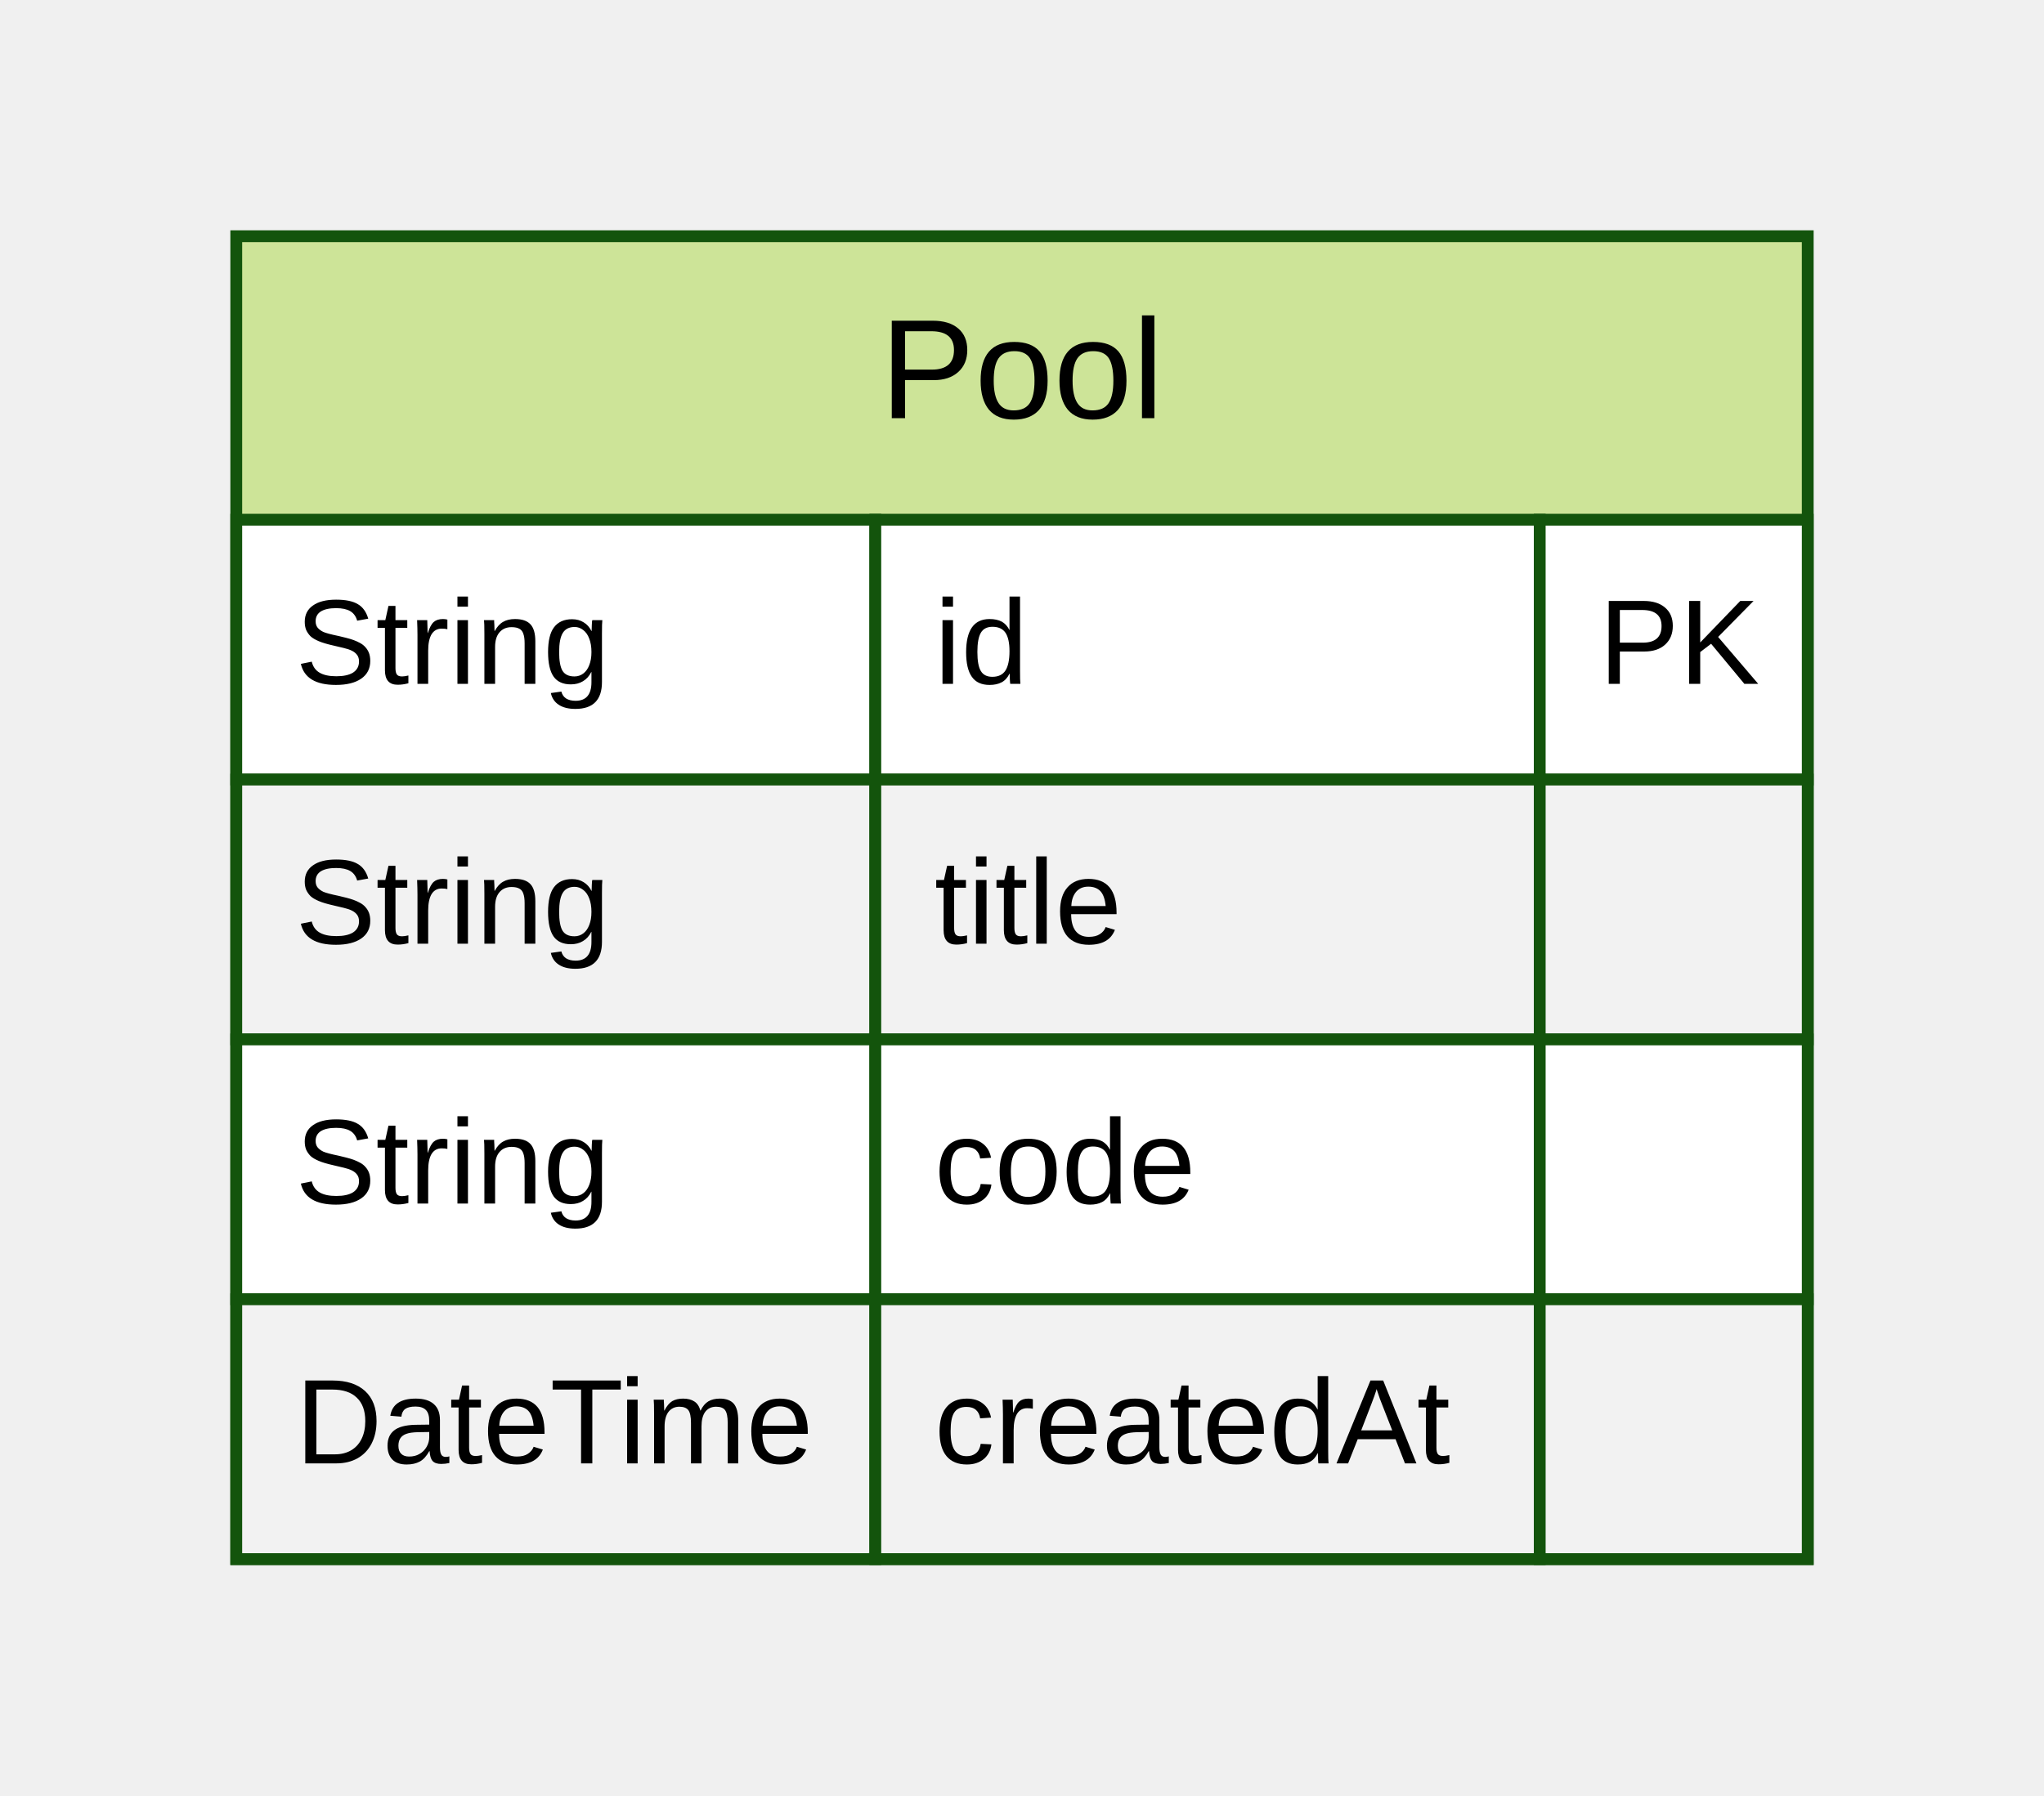
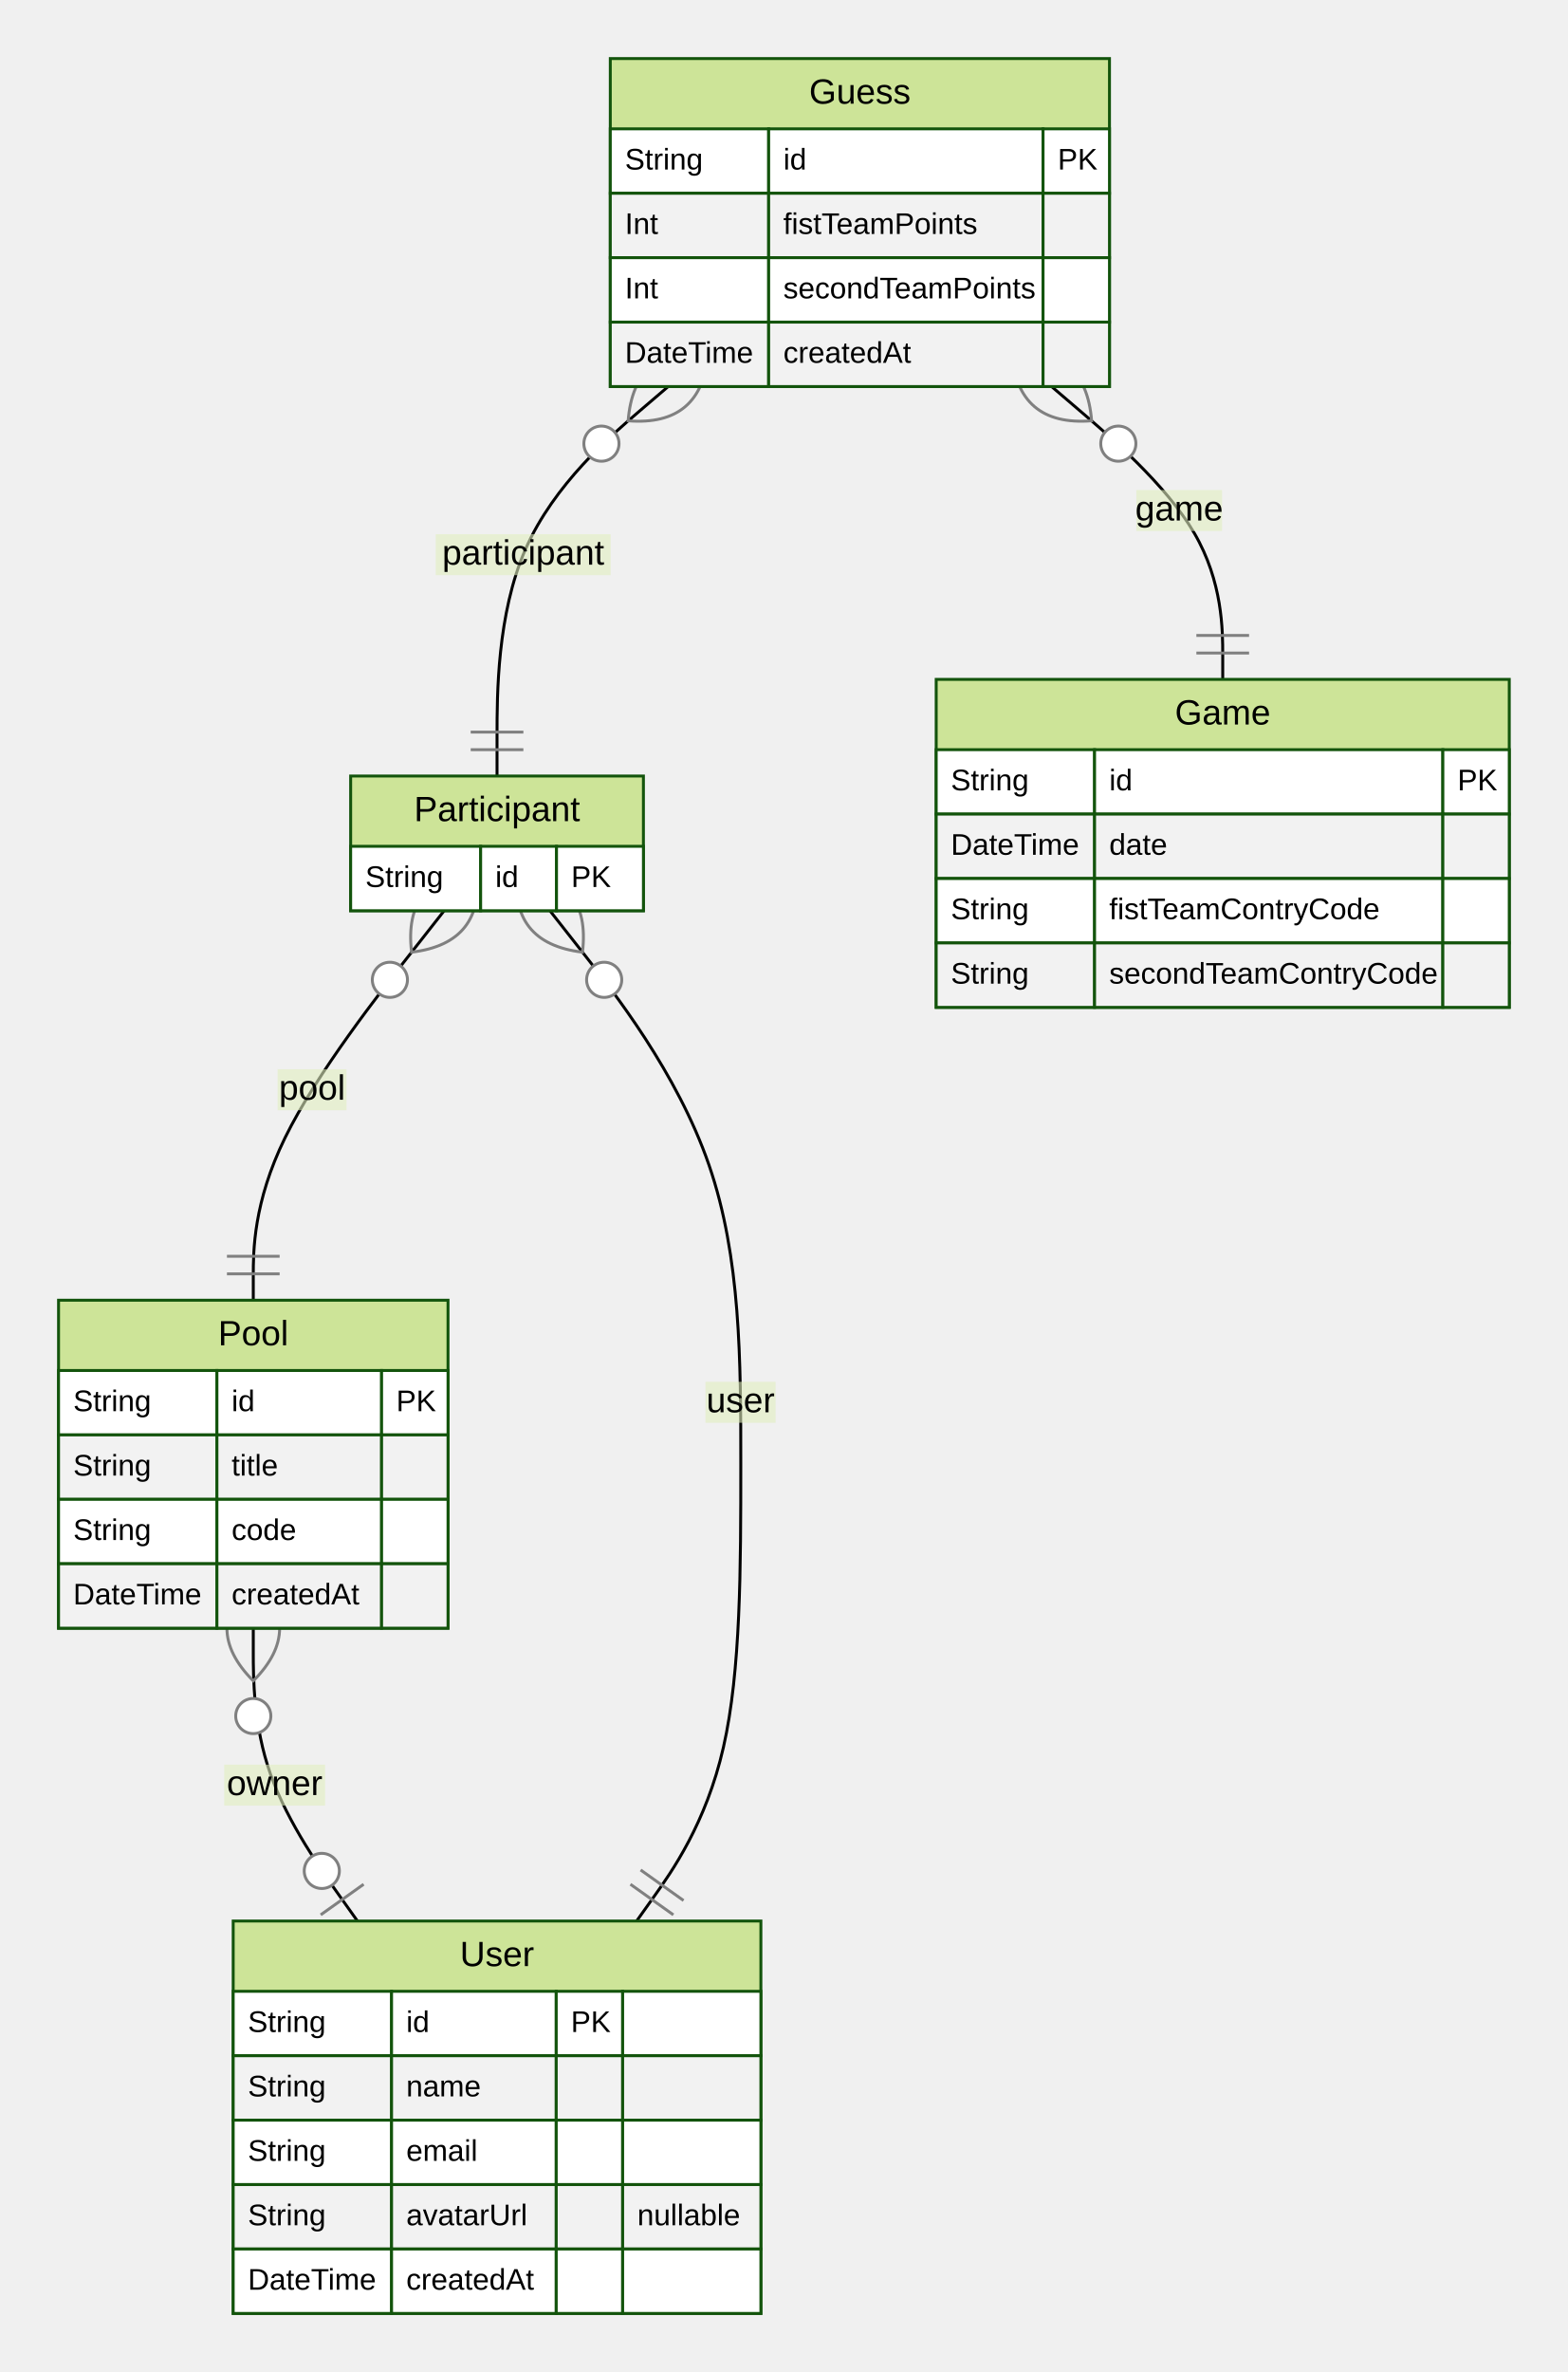
- <svg xmlns="http://www.w3.org/2000/svg" aria-labelledby="chart-title-mermaid-0 chart-desc-mermaid-0" role="img" viewBox="0 0 173.026 152" style="max-width: 173.026px; background-color: white;" width="100%" id="mermaid-0">
+ <svg xmlns="http://www.w3.org/2000/svg" aria-labelledby="chart-title-mermaid-0 chart-desc-mermaid-0" role="img" viewBox="0 0 535.509 810" style="max-width: 535.509px; background-color: white;" width="100%" id="mermaid-0">
  <style>#mermaid-0 {font-family:"trebuchet ms",verdana,arial,sans-serif;font-size:16px;fill:#000000;}#mermaid-0 .error-icon{fill:#552222;}#mermaid-0 .error-text{fill:#552222;stroke:#552222;}#mermaid-0 .edge-thickness-normal{stroke-width:2px;}#mermaid-0 .edge-thickness-thick{stroke-width:3.5px;}#mermaid-0 .edge-pattern-solid{stroke-dasharray:0;}#mermaid-0 .edge-pattern-dashed{stroke-dasharray:3;}#mermaid-0 .edge-pattern-dotted{stroke-dasharray:2;}#mermaid-0 .marker{fill:#000000;stroke:#000000;}#mermaid-0 .marker.cross{stroke:#000000;}#mermaid-0 svg{font-family:"trebuchet ms",verdana,arial,sans-serif;font-size:16px;}#mermaid-0 .entityBox{fill:#cde498;stroke:#13540c;}#mermaid-0 .attributeBoxOdd{fill:#ffffff;stroke:#13540c;}#mermaid-0 .attributeBoxEven{fill:#f2f2f2;stroke:#13540c;}#mermaid-0 .relationshipLabelBox{fill:hsl(78.158, 58.462%, 84.51%);opacity:0.7;background-color:hsl(78.158, 58.462%, 84.51%);}#mermaid-0 .relationshipLabelBox rect{opacity:0.5;}#mermaid-0 .relationshipLine{stroke:#000000;}#mermaid-0 :root{--mermaid-font-family:"trebuchet ms",verdana,arial,sans-serif;}</style>
  <g />
  <defs>
    <marker orient="auto" markerHeight="18" markerWidth="18" refY="9" refX="0" id="ONLY_ONE_START">
      <path d="M9,0 L9,18 M15,0 L15,18" fill="none" stroke="gray" />
    </marker>
  </defs>
  <defs>
    <marker orient="auto" markerHeight="18" markerWidth="18" refY="9" refX="18" id="ONLY_ONE_END">
      <path d="M3,0 L3,18 M9,0 L9,18" fill="none" stroke="gray" />
    </marker>
  </defs>
  <defs>
    <marker orient="auto" markerHeight="18" markerWidth="30" refY="9" refX="0" id="ZERO_OR_ONE_START">
      <circle r="6" cy="9" cx="21" fill="white" stroke="gray" />
      <path d="M9,0 L9,18" fill="none" stroke="gray" />
    </marker>
  </defs>
  <defs>
    <marker orient="auto" markerHeight="18" markerWidth="30" refY="9" refX="30" id="ZERO_OR_ONE_END">
      <circle r="6" cy="9" cx="9" fill="white" stroke="gray" />
      <path d="M21,0 L21,18" fill="none" stroke="gray" />
    </marker>
  </defs>
  <defs>
    <marker orient="auto" markerHeight="36" markerWidth="45" refY="18" refX="18" id="ONE_OR_MORE_START">
      <path d="M0,18 Q 18,0 36,18 Q 18,36 0,18 M42,9 L42,27" fill="none" stroke="gray" />
    </marker>
  </defs>
  <defs>
    <marker orient="auto" markerHeight="36" markerWidth="45" refY="18" refX="27" id="ONE_OR_MORE_END">
      <path d="M3,9 L3,27 M9,18 Q27,0 45,18 Q27,36 9,18" fill="none" stroke="gray" />
    </marker>
  </defs>
  <defs>
    <marker orient="auto" markerHeight="36" markerWidth="57" refY="18" refX="18" id="ZERO_OR_MORE_START">
      <circle r="6" cy="18" cx="48" fill="white" stroke="gray" />
      <path d="M0,18 Q18,0 36,18 Q18,36 0,18" fill="none" stroke="gray" />
    </marker>
  </defs>
  <defs>
    <marker orient="auto" markerHeight="36" markerWidth="57" refY="18" refX="39" id="ZERO_OR_MORE_END">
      <circle r="6" cy="18" cx="9" fill="white" stroke="gray" />
      <path d="M21,18 Q39,0 57,18 Q39,36 21,18" fill="none" stroke="gray" />
    </marker>
  </defs>
-   <g transform="translate(20,20 )" id="Pool">
+   <path marker-start="url(#ZERO_OR_MORE_START)" marker-end="url(#ZERO_OR_ONE_END)" fill="none" stroke="gray" d="M86.513,556L86.513,564.333C86.513,572.667,86.513,589.333,92.443,606C98.373,622.667,110.233,639.333,116.163,647.667L122.093,656" class="er relationshipLine" />
+   <path marker-start="url(#ZERO_OR_MORE_START)" marker-end="url(#ONLY_ONE_END)" fill="none" stroke="gray" d="M187.835,311L198.7,324.833C209.565,338.667,231.296,366.333,242.161,397.833C253.026,429.333,253.026,464.667,253.026,500C253.026,535.333,253.026,570.667,247.096,596.667C241.167,622.667,229.307,639.333,223.377,647.667L217.447,656" class="er relationshipLine" />
+   <path marker-start="url(#ZERO_OR_MORE_START)" marker-end="url(#ONLY_ONE_END)" fill="none" stroke="gray" d="M151.705,311L140.839,324.833C129.974,338.667,108.244,366.333,97.378,388.5C86.513,410.667,86.513,427.333,86.513,435.667L86.513,444" class="er relationshipLine" />
+   <path marker-start="url(#ZERO_OR_MORE_START)" marker-end="url(#ONLY_ONE_END)" fill="none" stroke="gray" d="M228.23,132L218.486,140.333C208.743,148.667,189.256,165.333,179.513,187.5C169.77,209.667,169.77,237.333,169.77,251.167L169.77,265" class="er relationshipLine" />
+   <path marker-start="url(#ZERO_OR_MORE_START)" marker-end="url(#ONLY_ONE_END)" fill="none" stroke="gray" d="M359.18,132L368.923,140.333C378.666,148.667,398.153,165.333,407.896,182C417.639,198.667,417.639,215.333,417.639,223.667L417.639,232" class="er relationshipLine" />
+   <g transform="translate(20,444 )" id="Pool">
    <rect height="112" width="133.026" y="0" x="0" stroke="gray" fill-opacity="100%" fill="honeydew" class="er entityBox" />
    <text transform="translate(66.51321,12)" style="font-family: &quot;trebuchet ms&quot;, verdana, arial, sans-serif;; font-size: 12px" text-anchor="middle" dominant-baseline="middle" y="0" x="0" id="entity-Pool" class="er entityLabel">Pool</text>
    <rect height="22" width="54.096" y="24" x="0" stroke="gray" fill-opacity="100%" fill="honeydew" class="er attributeBoxOdd" />
    <text transform="translate(5,35)" style="font-family: &quot;trebuchet ms&quot;, verdana, arial, sans-serif;; font-size: 10.2px" text-anchor="left" dominant-baseline="middle" y="0" x="0" id="entity-Pool-attr-1-type" class="er entityLabel">String</text>
    <rect height="22" width="56.243" y="24" x="54.096" stroke="gray" fill-opacity="100%" fill="honeydew" class="er attributeBoxOdd" />
    <text transform="translate(59.09555,35)" style="font-family: &quot;trebuchet ms&quot;, verdana, arial, sans-serif;; font-size: 10.2px" text-anchor="left" dominant-baseline="middle" y="0" x="0" id="entity-Pool-attr-1-name" class="er entityLabel">id</text>
    <rect height="22" width="22.688" y="24" x="110.339" stroke="gray" fill-opacity="100%" fill="honeydew" class="er attributeBoxOdd" />
    <text transform="translate(115.3387,35)" style="font-family: &quot;trebuchet ms&quot;, verdana, arial, sans-serif;; font-size: 10.2px" text-anchor="left" dominant-baseline="middle" y="0" x="0" id="entity-Pool-attr-1-key" class="er entityLabel">PK</text>
    <rect height="22" width="54.096" y="46" x="0" stroke="gray" fill-opacity="100%" fill="honeydew" class="er attributeBoxEven" />
    <text transform="translate(5,57)" style="font-family: &quot;trebuchet ms&quot;, verdana, arial, sans-serif;; font-size: 10.2px" text-anchor="left" dominant-baseline="middle" y="0" x="0" id="entity-Pool-attr-2-type" class="er entityLabel">String</text>
    <rect height="22" width="56.243" y="46" x="54.096" stroke="gray" fill-opacity="100%" fill="honeydew" class="er attributeBoxEven" />
    <text transform="translate(59.09555,57)" style="font-family: &quot;trebuchet ms&quot;, verdana, arial, sans-serif;; font-size: 10.2px" text-anchor="left" dominant-baseline="middle" y="0" x="0" id="entity-Pool-attr-2-name" class="er entityLabel">title</text>
    <rect height="22" width="22.688" y="46" x="110.339" stroke="gray" fill-opacity="100%" fill="honeydew" class="er attributeBoxEven" />
    <text transform="translate(115.3387,57)" style="font-family: &quot;trebuchet ms&quot;, verdana, arial, sans-serif;; font-size: 10.2px" text-anchor="left" dominant-baseline="middle" y="0" x="0" id="entity-Pool-attr-2-key" class="er entityLabel" />
    <rect height="22" width="54.096" y="68" x="0" stroke="gray" fill-opacity="100%" fill="honeydew" class="er attributeBoxOdd" />
    <text transform="translate(5,79)" style="font-family: &quot;trebuchet ms&quot;, verdana, arial, sans-serif;; font-size: 10.2px" text-anchor="left" dominant-baseline="middle" y="0" x="0" id="entity-Pool-attr-3-type" class="er entityLabel">String</text>
    <rect height="22" width="56.243" y="68" x="54.096" stroke="gray" fill-opacity="100%" fill="honeydew" class="er attributeBoxOdd" />
    <text transform="translate(59.09555,79)" style="font-family: &quot;trebuchet ms&quot;, verdana, arial, sans-serif;; font-size: 10.2px" text-anchor="left" dominant-baseline="middle" y="0" x="0" id="entity-Pool-attr-3-name" class="er entityLabel">code</text>
    <rect height="22" width="22.688" y="68" x="110.339" stroke="gray" fill-opacity="100%" fill="honeydew" class="er attributeBoxOdd" />
    <text transform="translate(115.3387,79)" style="font-family: &quot;trebuchet ms&quot;, verdana, arial, sans-serif;; font-size: 10.2px" text-anchor="left" dominant-baseline="middle" y="0" x="0" id="entity-Pool-attr-3-key" class="er entityLabel" />
    <rect height="22" width="54.096" y="90" x="0" stroke="gray" fill-opacity="100%" fill="honeydew" class="er attributeBoxEven" />
    <text transform="translate(5,101)" style="font-family: &quot;trebuchet ms&quot;, verdana, arial, sans-serif;; font-size: 10.2px" text-anchor="left" dominant-baseline="middle" y="0" x="0" id="entity-Pool-attr-4-type" class="er entityLabel">DateTime</text>
    <rect height="22" width="56.243" y="90" x="54.096" stroke="gray" fill-opacity="100%" fill="honeydew" class="er attributeBoxEven" />
    <text transform="translate(59.09555,101)" style="font-family: &quot;trebuchet ms&quot;, verdana, arial, sans-serif;; font-size: 10.2px" text-anchor="left" dominant-baseline="middle" y="0" x="0" id="entity-Pool-attr-4-name" class="er entityLabel">createdAt</text>
    <rect height="22" width="22.688" y="90" x="110.339" stroke="gray" fill-opacity="100%" fill="honeydew" class="er attributeBoxEven" />
    <text transform="translate(115.3387,101)" style="font-family: &quot;trebuchet ms&quot;, verdana, arial, sans-serif;; font-size: 10.2px" text-anchor="left" dominant-baseline="middle" y="0" x="0" id="entity-Pool-attr-4-key" class="er entityLabel" />
  </g>
+   <g transform="translate(79.65034,656 )" id="User">
+     <rect height="134" width="180.239" y="0" x="0" stroke="gray" fill-opacity="100%" fill="honeydew" class="er entityBox" />
+     <text transform="translate(90.11948,12)" style="font-family: &quot;trebuchet ms&quot;, verdana, arial, sans-serif;; font-size: 12px" text-anchor="middle" dominant-baseline="middle" y="0" x="0" id="entity-User" class="er entityLabel">User</text>
+     <rect height="22" width="54.096" y="24" x="0" stroke="gray" fill-opacity="100%" fill="honeydew" class="er attributeBoxOdd" />
+     <text transform="translate(5,35)" style="font-family: &quot;trebuchet ms&quot;, verdana, arial, sans-serif;; font-size: 10.2px" text-anchor="left" dominant-baseline="middle" y="0" x="0" id="entity-User-attr-1-type" class="er entityLabel">String</text>
+     <rect height="22" width="56.243" y="24" x="54.096" stroke="gray" fill-opacity="100%" fill="honeydew" class="er attributeBoxOdd" />
+     <text transform="translate(59.09555,35)" style="font-family: &quot;trebuchet ms&quot;, verdana, arial, sans-serif;; font-size: 10.2px" text-anchor="left" dominant-baseline="middle" y="0" x="0" id="entity-User-attr-1-name" class="er entityLabel">id</text>
+     <rect height="22" width="22.688" y="24" x="110.339" stroke="gray" fill-opacity="100%" fill="honeydew" class="er attributeBoxOdd" />
+     <text transform="translate(115.3387,35)" style="font-family: &quot;trebuchet ms&quot;, verdana, arial, sans-serif;; font-size: 10.2px" text-anchor="left" dominant-baseline="middle" y="0" x="0" id="entity-User-attr-1-key" class="er entityLabel">PK</text>
+     <rect height="22" width="47.213" y="24" x="133.026" stroke="gray" fill-opacity="100%" fill="honeydew" class="er attributeBoxOdd" />
+     <text transform="translate(138.0264,35)" style="font-family: &quot;trebuchet ms&quot;, verdana, arial, sans-serif;; font-size: 10.2px" text-anchor="left" dominant-baseline="middle" y="0" x="0" id="entity-User-attr-1-comment" class="er entityLabel" />
+     <rect height="22" width="54.096" y="46" x="0" stroke="gray" fill-opacity="100%" fill="honeydew" class="er attributeBoxEven" />
+     <text transform="translate(5,57)" style="font-family: &quot;trebuchet ms&quot;, verdana, arial, sans-serif;; font-size: 10.2px" text-anchor="left" dominant-baseline="middle" y="0" x="0" id="entity-User-attr-2-type" class="er entityLabel">String</text>
+     <rect height="22" width="56.243" y="46" x="54.096" stroke="gray" fill-opacity="100%" fill="honeydew" class="er attributeBoxEven" />
+     <text transform="translate(59.09555,57)" style="font-family: &quot;trebuchet ms&quot;, verdana, arial, sans-serif;; font-size: 10.2px" text-anchor="left" dominant-baseline="middle" y="0" x="0" id="entity-User-attr-2-name" class="er entityLabel">name</text>
+     <rect height="22" width="22.688" y="46" x="110.339" stroke="gray" fill-opacity="100%" fill="honeydew" class="er attributeBoxEven" />
+     <text transform="translate(115.3387,57)" style="font-family: &quot;trebuchet ms&quot;, verdana, arial, sans-serif;; font-size: 10.2px" text-anchor="left" dominant-baseline="middle" y="0" x="0" id="entity-User-attr-2-key" class="er entityLabel" />
+     <rect height="22" width="47.213" y="46" x="133.026" stroke="gray" fill-opacity="100%" fill="honeydew" class="er attributeBoxEven" />
+     <text transform="translate(138.0264,57)" style="font-family: &quot;trebuchet ms&quot;, verdana, arial, sans-serif;; font-size: 10.2px" text-anchor="left" dominant-baseline="middle" y="0" x="0" id="entity-User-attr-2-comment" class="er entityLabel" />
+     <rect height="22" width="54.096" y="68" x="0" stroke="gray" fill-opacity="100%" fill="honeydew" class="er attributeBoxOdd" />
+     <text transform="translate(5,79)" style="font-family: &quot;trebuchet ms&quot;, verdana, arial, sans-serif;; font-size: 10.2px" text-anchor="left" dominant-baseline="middle" y="0" x="0" id="entity-User-attr-3-type" class="er entityLabel">String</text>
+     <rect height="22" width="56.243" y="68" x="54.096" stroke="gray" fill-opacity="100%" fill="honeydew" class="er attributeBoxOdd" />
+     <text transform="translate(59.09555,79)" style="font-family: &quot;trebuchet ms&quot;, verdana, arial, sans-serif;; font-size: 10.2px" text-anchor="left" dominant-baseline="middle" y="0" x="0" id="entity-User-attr-3-name" class="er entityLabel">email</text>
+     <rect height="22" width="22.688" y="68" x="110.339" stroke="gray" fill-opacity="100%" fill="honeydew" class="er attributeBoxOdd" />
+     <text transform="translate(115.3387,79)" style="font-family: &quot;trebuchet ms&quot;, verdana, arial, sans-serif;; font-size: 10.2px" text-anchor="left" dominant-baseline="middle" y="0" x="0" id="entity-User-attr-3-key" class="er entityLabel" />
+     <rect height="22" width="47.213" y="68" x="133.026" stroke="gray" fill-opacity="100%" fill="honeydew" class="er attributeBoxOdd" />
+     <text transform="translate(138.0264,79)" style="font-family: &quot;trebuchet ms&quot;, verdana, arial, sans-serif;; font-size: 10.2px" text-anchor="left" dominant-baseline="middle" y="0" x="0" id="entity-User-attr-3-comment" class="er entityLabel" />
+     <rect height="22" width="54.096" y="90" x="0" stroke="gray" fill-opacity="100%" fill="honeydew" class="er attributeBoxEven" />
+     <text transform="translate(5,101)" style="font-family: &quot;trebuchet ms&quot;, verdana, arial, sans-serif;; font-size: 10.2px" text-anchor="left" dominant-baseline="middle" y="0" x="0" id="entity-User-attr-4-type" class="er entityLabel">String</text>
+     <rect height="22" width="56.243" y="90" x="54.096" stroke="gray" fill-opacity="100%" fill="honeydew" class="er attributeBoxEven" />
+     <text transform="translate(59.09555,101)" style="font-family: &quot;trebuchet ms&quot;, verdana, arial, sans-serif;; font-size: 10.2px" text-anchor="left" dominant-baseline="middle" y="0" x="0" id="entity-User-attr-4-name" class="er entityLabel">avatarUrl</text>
+     <rect height="22" width="22.688" y="90" x="110.339" stroke="gray" fill-opacity="100%" fill="honeydew" class="er attributeBoxEven" />
+     <text transform="translate(115.3387,101)" style="font-family: &quot;trebuchet ms&quot;, verdana, arial, sans-serif;; font-size: 10.2px" text-anchor="left" dominant-baseline="middle" y="0" x="0" id="entity-User-attr-4-key" class="er entityLabel" />
+     <rect height="22" width="47.213" y="90" x="133.026" stroke="gray" fill-opacity="100%" fill="honeydew" class="er attributeBoxEven" />
+     <text transform="translate(138.0264,101)" style="font-family: &quot;trebuchet ms&quot;, verdana, arial, sans-serif;; font-size: 10.2px" text-anchor="left" dominant-baseline="middle" y="0" x="0" id="entity-User-attr-4-comment" class="er entityLabel">nullable</text>
+     <rect height="22" width="54.096" y="112" x="0" stroke="gray" fill-opacity="100%" fill="honeydew" class="er attributeBoxOdd" />
+     <text transform="translate(5,123)" style="font-family: &quot;trebuchet ms&quot;, verdana, arial, sans-serif;; font-size: 10.2px" text-anchor="left" dominant-baseline="middle" y="0" x="0" id="entity-User-attr-5-type" class="er entityLabel">DateTime</text>
+     <rect height="22" width="56.243" y="112" x="54.096" stroke="gray" fill-opacity="100%" fill="honeydew" class="er attributeBoxOdd" />
+     <text transform="translate(59.09555,123)" style="font-family: &quot;trebuchet ms&quot;, verdana, arial, sans-serif;; font-size: 10.2px" text-anchor="left" dominant-baseline="middle" y="0" x="0" id="entity-User-attr-5-name" class="er entityLabel">createdAt</text>
+     <rect height="22" width="22.688" y="112" x="110.339" stroke="gray" fill-opacity="100%" fill="honeydew" class="er attributeBoxOdd" />
+     <text transform="translate(115.3387,123)" style="font-family: &quot;trebuchet ms&quot;, verdana, arial, sans-serif;; font-size: 10.2px" text-anchor="left" dominant-baseline="middle" y="0" x="0" id="entity-User-attr-5-key" class="er entityLabel" />
+     <rect height="22" width="47.213" y="112" x="133.026" stroke="gray" fill-opacity="100%" fill="honeydew" class="er attributeBoxOdd" />
+     <text transform="translate(138.0264,123)" style="font-family: &quot;trebuchet ms&quot;, verdana, arial, sans-serif;; font-size: 10.2px" text-anchor="left" dominant-baseline="middle" y="0" x="0" id="entity-User-attr-5-comment" class="er entityLabel" />
+   </g>
+   <g transform="translate(119.7698,265 )" id="Participant">
+     <rect height="46" width="100" y="0" x="0" stroke="gray" fill-opacity="100%" fill="honeydew" class="er entityBox" />
+     <text transform="translate(50,12)" style="font-family: &quot;trebuchet ms&quot;, verdana, arial, sans-serif;; font-size: 12px" text-anchor="middle" dominant-baseline="middle" y="0" x="0" id="entity-Participant" class="er entityLabel">Participant</text>
+     <rect height="22" width="44.399" y="24" x="0" stroke="gray" fill-opacity="100%" fill="honeydew" class="er attributeBoxOdd" />
+     <text transform="translate(5,35)" style="font-family: &quot;trebuchet ms&quot;, verdana, arial, sans-serif;; font-size: 10.2px" text-anchor="left" dominant-baseline="middle" y="0" x="0" id="entity-Participant-attr-1-type" class="er entityLabel">String</text>
+     <rect height="22" width="25.911" y="24" x="44.399" stroke="gray" fill-opacity="100%" fill="honeydew" class="er attributeBoxOdd" />
+     <text transform="translate(49.39862,35)" style="font-family: &quot;trebuchet ms&quot;, verdana, arial, sans-serif;; font-size: 10.2px" text-anchor="left" dominant-baseline="middle" y="0" x="0" id="entity-Participant-attr-1-name" class="er entityLabel">id</text>
+     <rect height="22" width="29.69" y="24" x="70.31" stroke="gray" fill-opacity="100%" fill="honeydew" class="er attributeBoxOdd" />
+     <text transform="translate(75.30976,35)" style="font-family: &quot;trebuchet ms&quot;, verdana, arial, sans-serif;; font-size: 10.2px" text-anchor="left" dominant-baseline="middle" y="0" x="0" id="entity-Participant-attr-1-key" class="er entityLabel">PK</text>
+   </g>
+   <g transform="translate(319.7698,232 )" id="Game">
+     <rect height="112" width="195.739" y="0" x="0" stroke="gray" fill-opacity="100%" fill="honeydew" class="er entityBox" />
+     <text transform="translate(97.86967,12)" style="font-family: &quot;trebuchet ms&quot;, verdana, arial, sans-serif;; font-size: 12px" text-anchor="middle" dominant-baseline="middle" y="0" x="0" id="entity-Game" class="er entityLabel">Game</text>
+     <rect height="22" width="54.096" y="24" x="0" stroke="gray" fill-opacity="100%" fill="honeydew" class="er attributeBoxOdd" />
+     <text transform="translate(5,35)" style="font-family: &quot;trebuchet ms&quot;, verdana, arial, sans-serif;; font-size: 10.2px" text-anchor="left" dominant-baseline="middle" y="0" x="0" id="entity-Game-attr-1-type" class="er entityLabel">String</text>
+     <rect height="22" width="118.956" y="24" x="54.096" stroke="gray" fill-opacity="100%" fill="honeydew" class="er attributeBoxOdd" />
+     <text transform="translate(59.09555,35)" style="font-family: &quot;trebuchet ms&quot;, verdana, arial, sans-serif;; font-size: 10.2px" text-anchor="left" dominant-baseline="middle" y="0" x="0" id="entity-Game-attr-1-name" class="er entityLabel">id</text>
+     <rect height="22" width="22.688" y="24" x="173.052" stroke="gray" fill-opacity="100%" fill="honeydew" class="er attributeBoxOdd" />
+     <text transform="translate(178.0517,35)" style="font-family: &quot;trebuchet ms&quot;, verdana, arial, sans-serif;; font-size: 10.2px" text-anchor="left" dominant-baseline="middle" y="0" x="0" id="entity-Game-attr-1-key" class="er entityLabel">PK</text>
+     <rect height="22" width="54.096" y="46" x="0" stroke="gray" fill-opacity="100%" fill="honeydew" class="er attributeBoxEven" />
+     <text transform="translate(5,57)" style="font-family: &quot;trebuchet ms&quot;, verdana, arial, sans-serif;; font-size: 10.2px" text-anchor="left" dominant-baseline="middle" y="0" x="0" id="entity-Game-attr-2-type" class="er entityLabel">DateTime</text>
+     <rect height="22" width="118.956" y="46" x="54.096" stroke="gray" fill-opacity="100%" fill="honeydew" class="er attributeBoxEven" />
+     <text transform="translate(59.09555,57)" style="font-family: &quot;trebuchet ms&quot;, verdana, arial, sans-serif;; font-size: 10.2px" text-anchor="left" dominant-baseline="middle" y="0" x="0" id="entity-Game-attr-2-name" class="er entityLabel">date</text>
+     <rect height="22" width="22.688" y="46" x="173.052" stroke="gray" fill-opacity="100%" fill="honeydew" class="er attributeBoxEven" />
+     <text transform="translate(178.0517,57)" style="font-family: &quot;trebuchet ms&quot;, verdana, arial, sans-serif;; font-size: 10.2px" text-anchor="left" dominant-baseline="middle" y="0" x="0" id="entity-Game-attr-2-key" class="er entityLabel" />
+     <rect height="22" width="54.096" y="68" x="0" stroke="gray" fill-opacity="100%" fill="honeydew" class="er attributeBoxOdd" />
+     <text transform="translate(5,79)" style="font-family: &quot;trebuchet ms&quot;, verdana, arial, sans-serif;; font-size: 10.2px" text-anchor="left" dominant-baseline="middle" y="0" x="0" id="entity-Game-attr-3-type" class="er entityLabel">String</text>
+     <rect height="22" width="118.956" y="68" x="54.096" stroke="gray" fill-opacity="100%" fill="honeydew" class="er attributeBoxOdd" />
+     <text transform="translate(59.09555,79)" style="font-family: &quot;trebuchet ms&quot;, verdana, arial, sans-serif;; font-size: 10.2px" text-anchor="left" dominant-baseline="middle" y="0" x="0" id="entity-Game-attr-3-name" class="er entityLabel">fistTeamContryCode</text>
+     <rect height="22" width="22.688" y="68" x="173.052" stroke="gray" fill-opacity="100%" fill="honeydew" class="er attributeBoxOdd" />
+     <text transform="translate(178.0517,79)" style="font-family: &quot;trebuchet ms&quot;, verdana, arial, sans-serif;; font-size: 10.2px" text-anchor="left" dominant-baseline="middle" y="0" x="0" id="entity-Game-attr-3-key" class="er entityLabel" />
+     <rect height="22" width="54.096" y="90" x="0" stroke="gray" fill-opacity="100%" fill="honeydew" class="er attributeBoxEven" />
+     <text transform="translate(5,101)" style="font-family: &quot;trebuchet ms&quot;, verdana, arial, sans-serif;; font-size: 10.2px" text-anchor="left" dominant-baseline="middle" y="0" x="0" id="entity-Game-attr-4-type" class="er entityLabel">String</text>
+     <rect height="22" width="118.956" y="90" x="54.096" stroke="gray" fill-opacity="100%" fill="honeydew" class="er attributeBoxEven" />
+     <text transform="translate(59.09555,101)" style="font-family: &quot;trebuchet ms&quot;, verdana, arial, sans-serif;; font-size: 10.2px" text-anchor="left" dominant-baseline="middle" y="0" x="0" id="entity-Game-attr-4-name" class="er entityLabel">secondTeamContryCode</text>
+     <rect height="22" width="22.688" y="90" x="173.052" stroke="gray" fill-opacity="100%" fill="honeydew" class="er attributeBoxEven" />
+     <text transform="translate(178.0517,101)" style="font-family: &quot;trebuchet ms&quot;, verdana, arial, sans-serif;; font-size: 10.2px" text-anchor="left" dominant-baseline="middle" y="0" x="0" id="entity-Game-attr-4-key" class="er entityLabel" />
+   </g>
+   <g transform="translate(208.4525,20 )" id="Guess">
+     <rect height="112" width="170.504" y="0" x="0" stroke="gray" fill-opacity="100%" fill="honeydew" class="er entityBox" />
+     <text transform="translate(85.2522,12)" style="font-family: &quot;trebuchet ms&quot;, verdana, arial, sans-serif;; font-size: 12px" text-anchor="middle" dominant-baseline="middle" y="0" x="0" id="entity-Guess" class="er entityLabel">Guess</text>
+     <rect height="22" width="54.096" y="24" x="0" stroke="gray" fill-opacity="100%" fill="honeydew" class="er attributeBoxOdd" />
+     <text transform="translate(5,35)" style="font-family: &quot;trebuchet ms&quot;, verdana, arial, sans-serif;; font-size: 10.2px" text-anchor="left" dominant-baseline="middle" y="0" x="0" id="entity-Guess-attr-1-type" class="er entityLabel">String</text>
+     <rect height="22" width="93.721" y="24" x="54.096" stroke="gray" fill-opacity="100%" fill="honeydew" class="er attributeBoxOdd" />
+     <text transform="translate(59.09555,35)" style="font-family: &quot;trebuchet ms&quot;, verdana, arial, sans-serif;; font-size: 10.2px" text-anchor="left" dominant-baseline="middle" y="0" x="0" id="entity-Guess-attr-1-name" class="er entityLabel">id</text>
+     <rect height="22" width="22.688" y="24" x="147.817" stroke="gray" fill-opacity="100%" fill="honeydew" class="er attributeBoxOdd" />
+     <text transform="translate(152.8167,35)" style="font-family: &quot;trebuchet ms&quot;, verdana, arial, sans-serif;; font-size: 10.2px" text-anchor="left" dominant-baseline="middle" y="0" x="0" id="entity-Guess-attr-1-key" class="er entityLabel">PK</text>
+     <rect height="22" width="54.096" y="46" x="0" stroke="gray" fill-opacity="100%" fill="honeydew" class="er attributeBoxEven" />
+     <text transform="translate(5,57)" style="font-family: &quot;trebuchet ms&quot;, verdana, arial, sans-serif;; font-size: 10.2px" text-anchor="left" dominant-baseline="middle" y="0" x="0" id="entity-Guess-attr-2-type" class="er entityLabel">Int</text>
+     <rect height="22" width="93.721" y="46" x="54.096" stroke="gray" fill-opacity="100%" fill="honeydew" class="er attributeBoxEven" />
+     <text transform="translate(59.09555,57)" style="font-family: &quot;trebuchet ms&quot;, verdana, arial, sans-serif;; font-size: 10.2px" text-anchor="left" dominant-baseline="middle" y="0" x="0" id="entity-Guess-attr-2-name" class="er entityLabel">fistTeamPoints</text>
+     <rect height="22" width="22.688" y="46" x="147.817" stroke="gray" fill-opacity="100%" fill="honeydew" class="er attributeBoxEven" />
+     <text transform="translate(152.8167,57)" style="font-family: &quot;trebuchet ms&quot;, verdana, arial, sans-serif;; font-size: 10.2px" text-anchor="left" dominant-baseline="middle" y="0" x="0" id="entity-Guess-attr-2-key" class="er entityLabel" />
+     <rect height="22" width="54.096" y="68" x="0" stroke="gray" fill-opacity="100%" fill="honeydew" class="er attributeBoxOdd" />
+     <text transform="translate(5,79)" style="font-family: &quot;trebuchet ms&quot;, verdana, arial, sans-serif;; font-size: 10.2px" text-anchor="left" dominant-baseline="middle" y="0" x="0" id="entity-Guess-attr-3-type" class="er entityLabel">Int</text>
+     <rect height="22" width="93.721" y="68" x="54.096" stroke="gray" fill-opacity="100%" fill="honeydew" class="er attributeBoxOdd" />
+     <text transform="translate(59.09555,79)" style="font-family: &quot;trebuchet ms&quot;, verdana, arial, sans-serif;; font-size: 10.2px" text-anchor="left" dominant-baseline="middle" y="0" x="0" id="entity-Guess-attr-3-name" class="er entityLabel">secondTeamPoints</text>
+     <rect height="22" width="22.688" y="68" x="147.817" stroke="gray" fill-opacity="100%" fill="honeydew" class="er attributeBoxOdd" />
+     <text transform="translate(152.8167,79)" style="font-family: &quot;trebuchet ms&quot;, verdana, arial, sans-serif;; font-size: 10.2px" text-anchor="left" dominant-baseline="middle" y="0" x="0" id="entity-Guess-attr-3-key" class="er entityLabel" />
+     <rect height="22" width="54.096" y="90" x="0" stroke="gray" fill-opacity="100%" fill="honeydew" class="er attributeBoxEven" />
+     <text transform="translate(5,101)" style="font-family: &quot;trebuchet ms&quot;, verdana, arial, sans-serif;; font-size: 10.2px" text-anchor="left" dominant-baseline="middle" y="0" x="0" id="entity-Guess-attr-4-type" class="er entityLabel">DateTime</text>
+     <rect height="22" width="93.721" y="90" x="54.096" stroke="gray" fill-opacity="100%" fill="honeydew" class="er attributeBoxEven" />
+     <text transform="translate(59.09555,101)" style="font-family: &quot;trebuchet ms&quot;, verdana, arial, sans-serif;; font-size: 10.2px" text-anchor="left" dominant-baseline="middle" y="0" x="0" id="entity-Guess-attr-4-name" class="er entityLabel">createdAt</text>
+     <rect height="22" width="22.688" y="90" x="147.817" stroke="gray" fill-opacity="100%" fill="honeydew" class="er attributeBoxEven" />
+     <text transform="translate(152.8167,101)" style="font-family: &quot;trebuchet ms&quot;, verdana, arial, sans-serif;; font-size: 10.2px" text-anchor="left" dominant-baseline="middle" y="0" x="0" id="entity-Guess-attr-4-key" class="er entityLabel" />
+   </g>
+   <rect fill-opacity="85%" fill="white" height="14" width="34.471" y="602.592" x="76.574" class="er relationshipLabelBox" />
+   <text style="font-family: &quot;trebuchet ms&quot;, verdana, arial, sans-serif;; font-size: 12px" dominant-baseline="middle" text-anchor="middle" y="609.592" x="93.81" id="rel1" class="er relationshipLabel">owner</text>
+   <rect fill-opacity="85%" fill="white" height="14" width="23.959" y="471.862" x="240.96" class="er relationshipLabelBox" />
+   <text style="font-family: &quot;trebuchet ms&quot;, verdana, arial, sans-serif;; font-size: 12px" dominant-baseline="middle" text-anchor="middle" y="478.862" x="252.94" id="rel2" class="er relationshipLabel">user</text>
+   <rect fill-opacity="85%" fill="white" height="14" width="23.564" y="365.133" x="94.824" class="er relationshipLabelBox" />
+   <text style="font-family: &quot;trebuchet ms&quot;, verdana, arial, sans-serif;; font-size: 12px" dominant-baseline="middle" text-anchor="middle" y="372.133" x="106.606" id="rel3" class="er relationshipLabel">pool</text>
+   <rect fill-opacity="85%" fill="white" height="14" width="59.744" y="182.417" x="148.828" class="er relationshipLabelBox" />
+   <text style="font-family: &quot;trebuchet ms&quot;, verdana, arial, sans-serif;; font-size: 12px" dominant-baseline="middle" text-anchor="middle" y="189.417" x="178.7" id="rel4" class="er relationshipLabel">participant</text>
+   <rect fill-opacity="85%" fill="white" height="14" width="29.289" y="167.335" x="388.132" class="er relationshipLabelBox" />
+   <text style="font-family: &quot;trebuchet ms&quot;, verdana, arial, sans-serif;; font-size: 12px" dominant-baseline="middle" text-anchor="middle" y="174.335" x="402.776" id="rel5" class="er relationshipLabel">game</text>
</svg>
